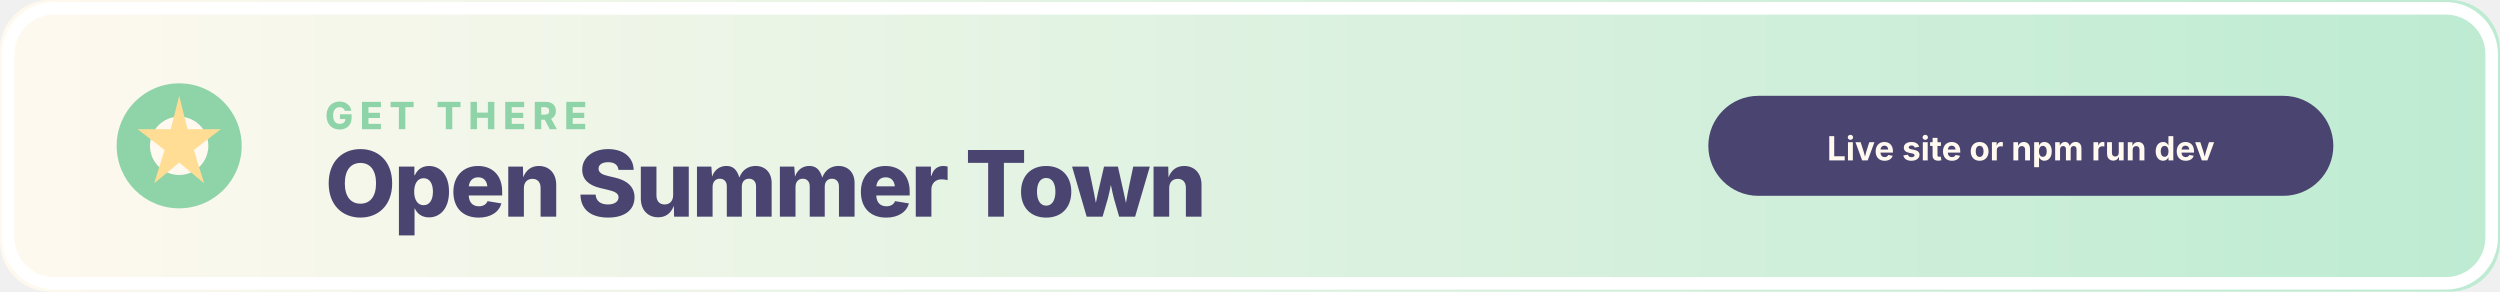
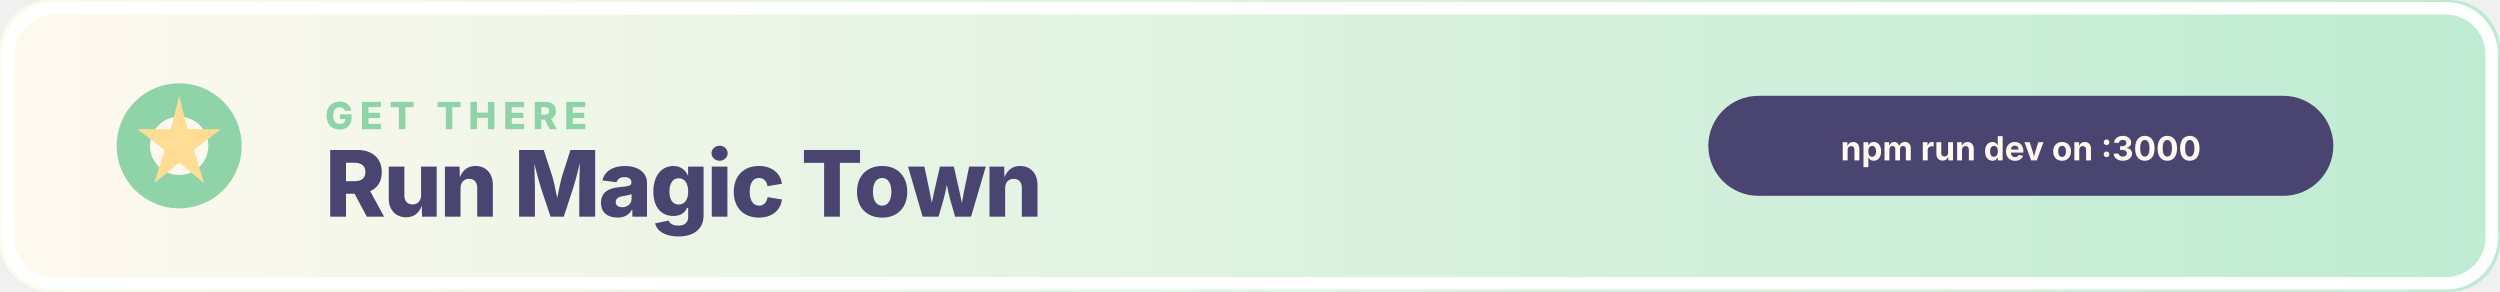
<svg xmlns="http://www.w3.org/2000/svg" width="1200" height="140" viewBox="0 0 1200 140" role="img" aria-labelledby="title desc">
  <defs>
    <linearGradient id="wash" x1="0" y1="0" x2="1" y2="0">
      <stop offset="0" stop-color="#FFF9EF" />
      <stop offset="1" stop-color="#BDEBD2" />
    </linearGradient>
  </defs>
  <rect width="1200" height="140" rx="24" fill="url(#wash)" />
  <rect x="4" y="4" width="1192" height="132" rx="22" fill="none" stroke="#FFFFFF" stroke-width="6" />
  <g transform="translate(52 36)">
    <circle cx="34" cy="34" r="30" fill="#8FD3A8" />
    <circle cx="34" cy="34" r="14" fill="#FFF9EF" />
    <path d="M34 10 L38 26 L54 26 L41 36 L46 52 L34 42 L22 52 L27 36 L14 26 L30 26 Z" fill="#FFDD94" />
  </g>
  <g font-family="-apple-system,BlinkMacSystemFont,'Segoe UI',sans-serif" fill="#4A4470">
    <text x="156" y="62" font-size="18" font-weight="800" letter-spacing="3.2" fill="#8FD3A8">GET THERE</text>
-     <text x="156" y="104" font-size="44" font-weight="800" letter-spacing="-1">Open Summer Town</text>
+     <text x="156" y="104" font-size="44" font-weight="800" letter-spacing="-1">Run Magic Town</text>
  </g>
  <g transform="translate(820 46)" font-family="-apple-system,BlinkMacSystemFont,'Segoe UI',sans-serif">
    <rect width="300" height="48" rx="24" fill="#4A4470" />
-     <text x="150" y="31" text-anchor="middle" font-size="16" font-weight="750" fill="#FFF9EF">Live site or npm run dev</text>
+     <text x="150" y="31" text-anchor="middle" font-size="16" font-weight="750" fill="#FFF9EF">npm run dev on :3000</text>
  </g>
</svg>
